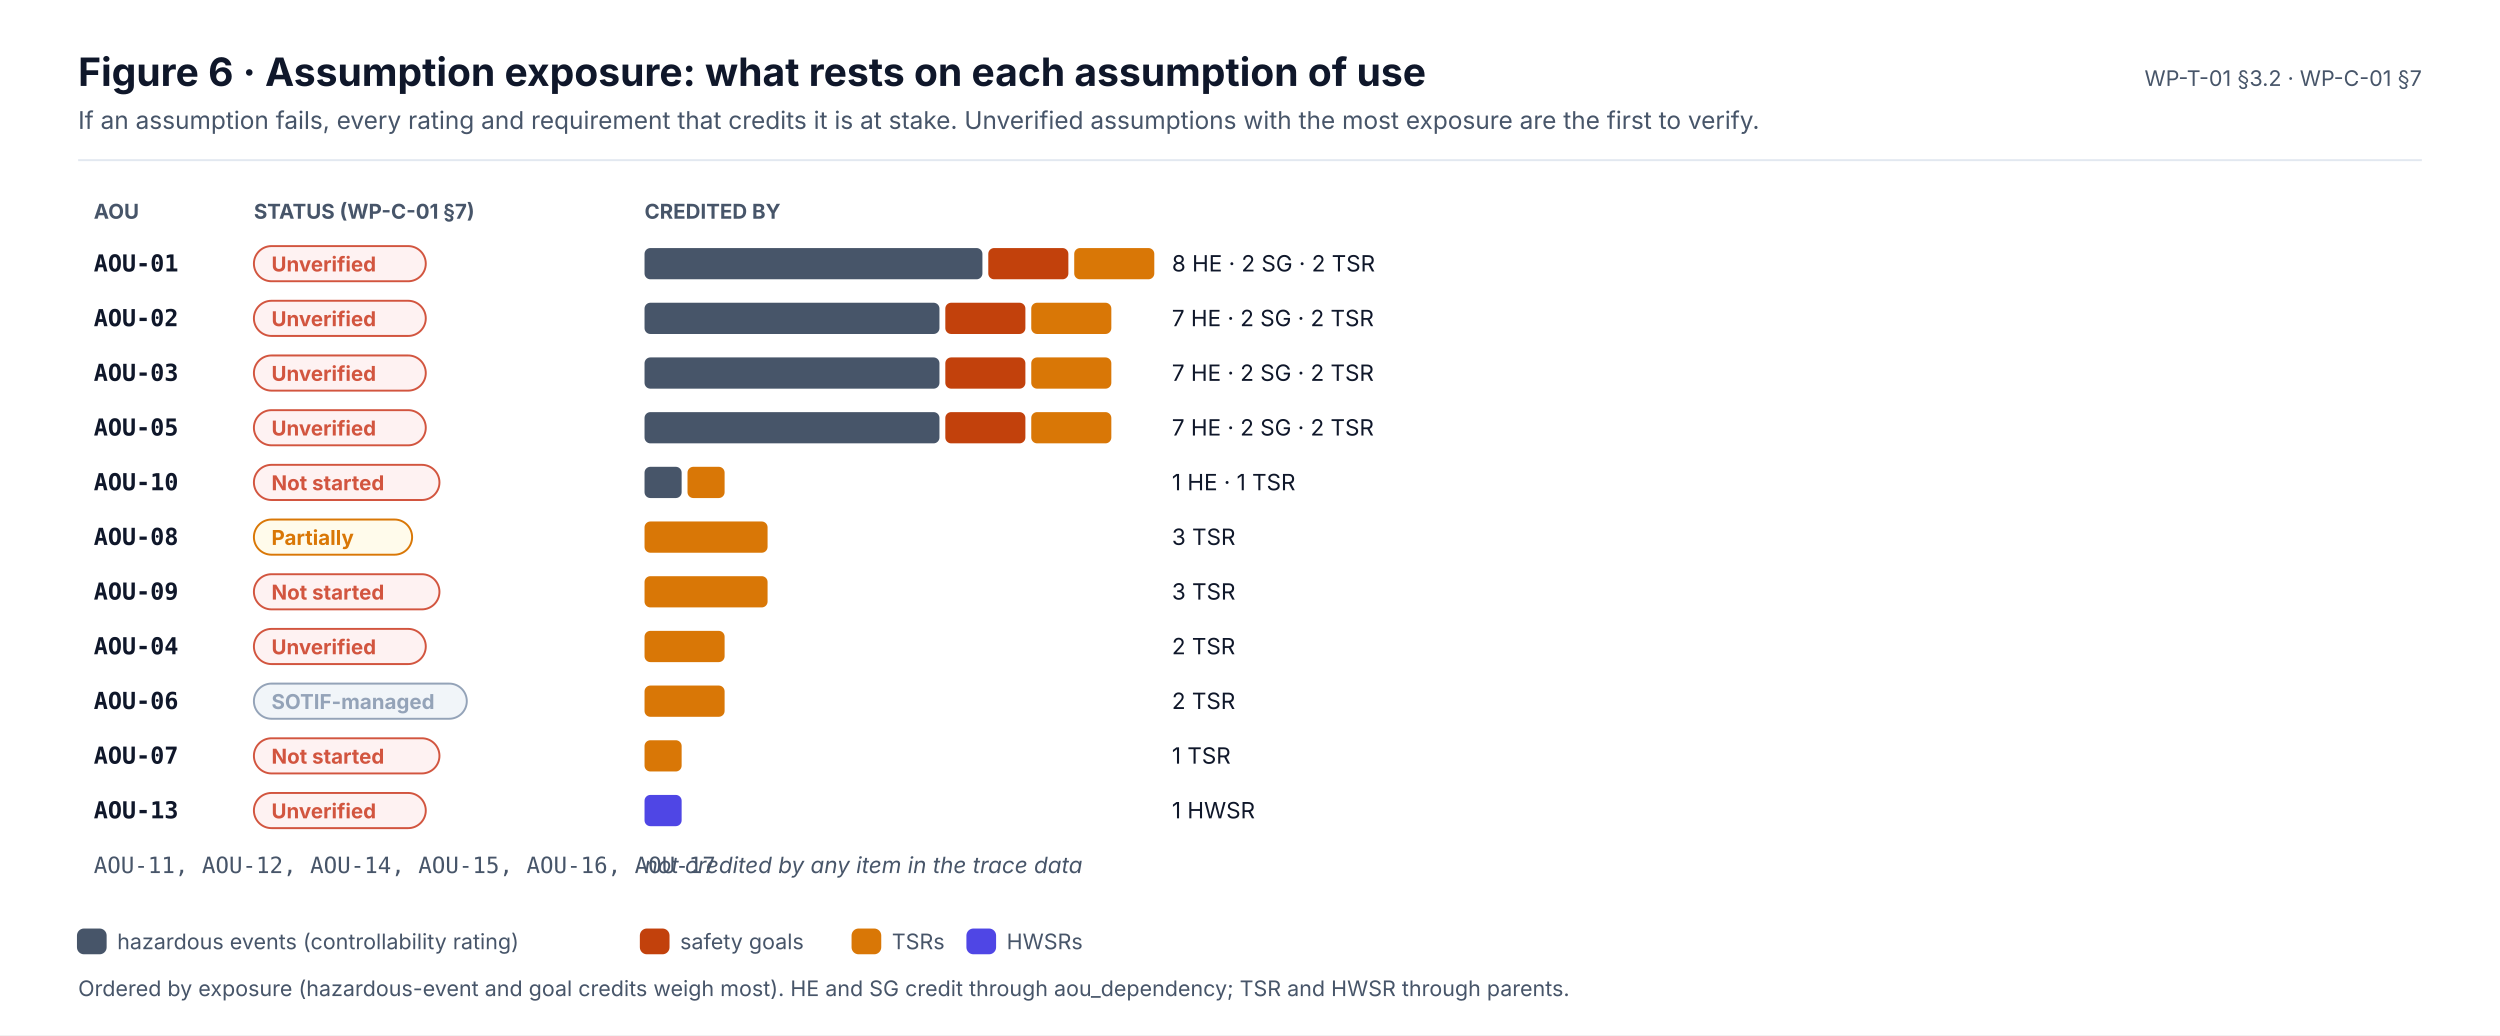
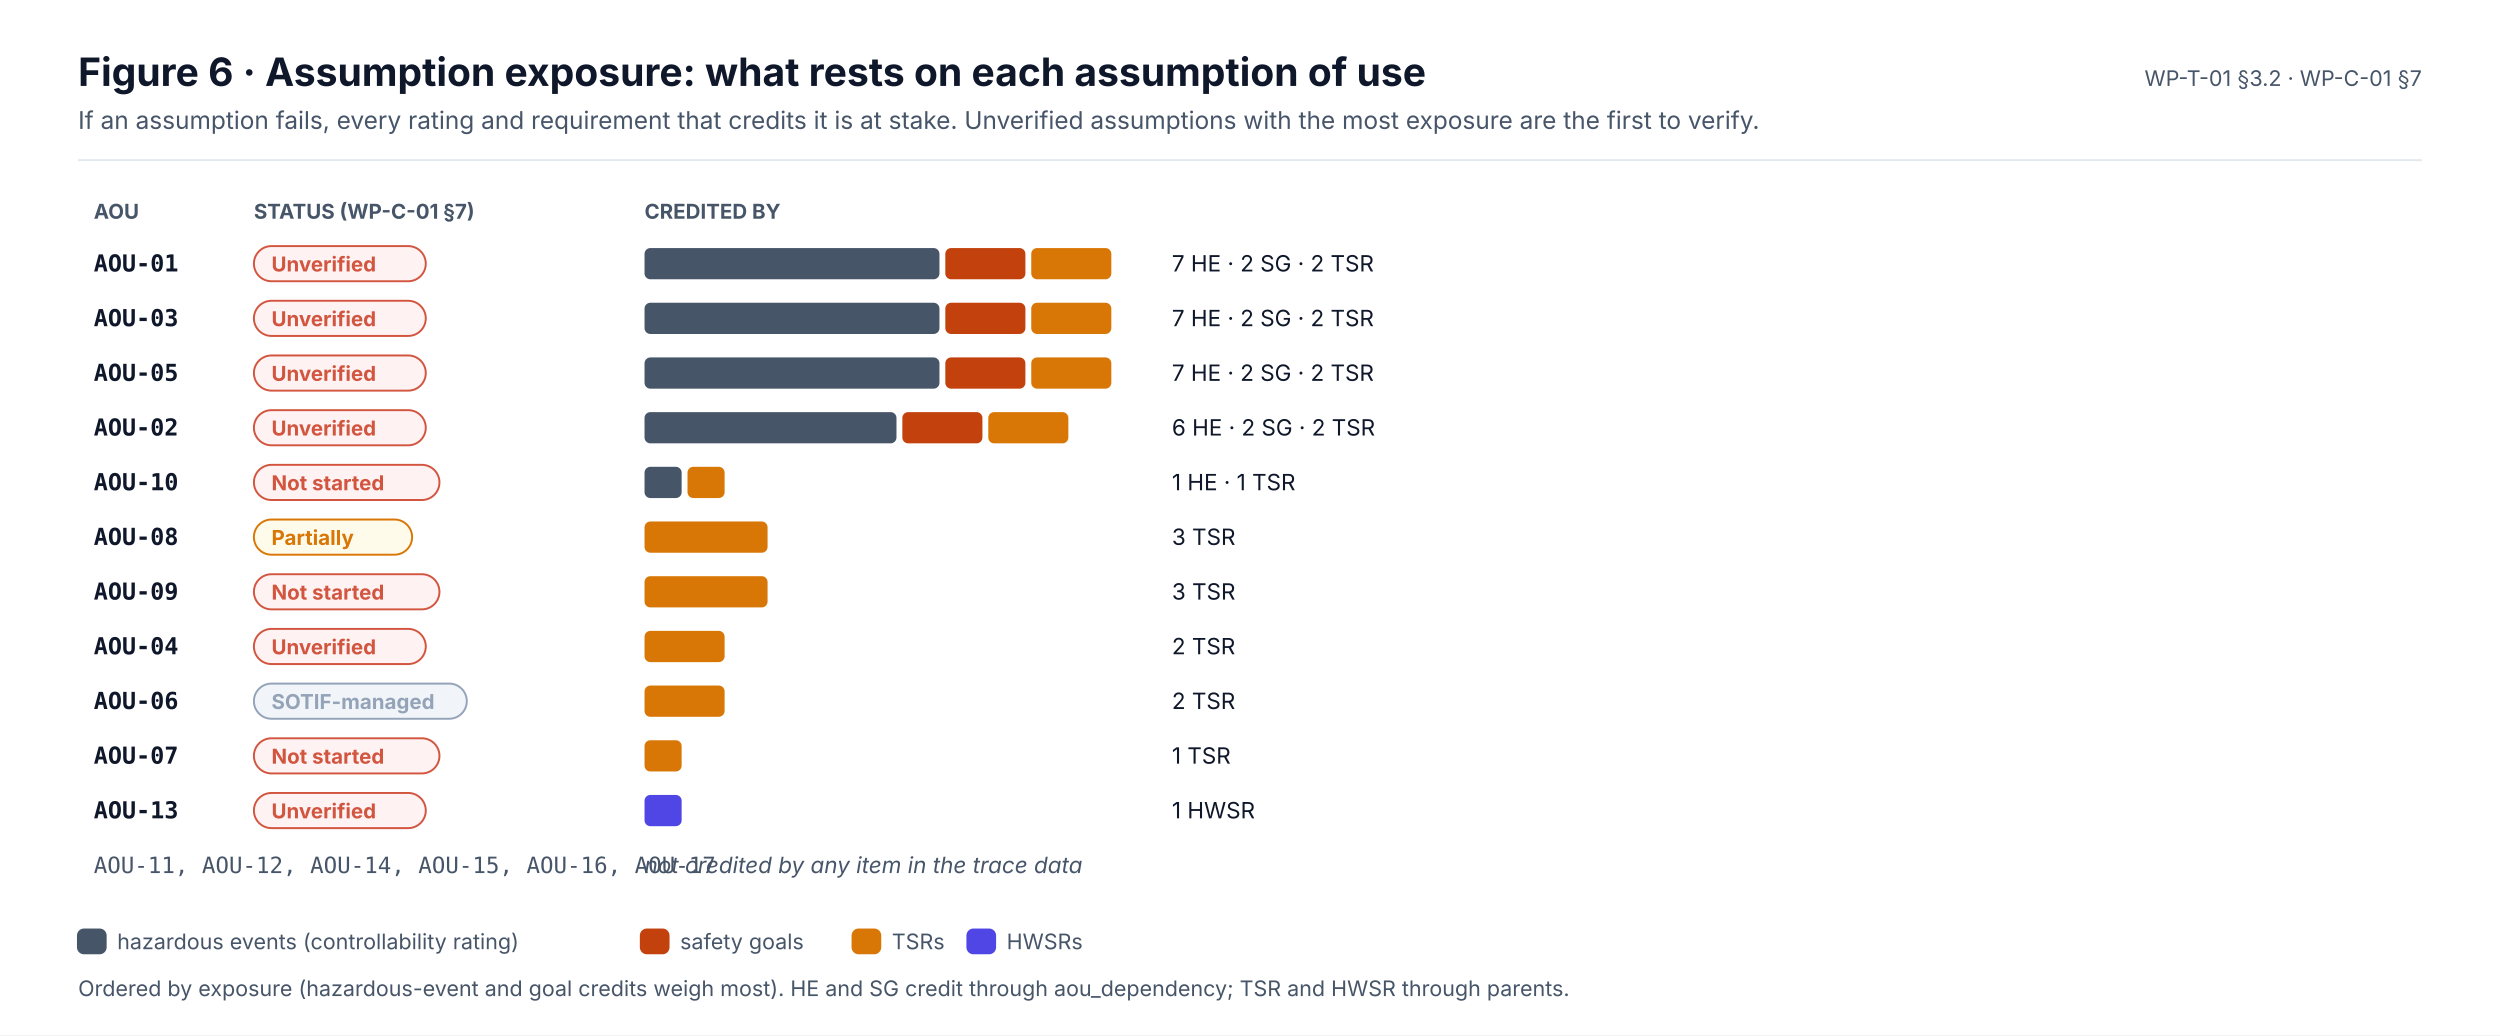
<svg xmlns="http://www.w3.org/2000/svg" width="1280" height="530" viewBox="0 0 1280 530" font-family="Inter, 'Segoe UI', Helvetica, Arial, sans-serif" role="img">
  <defs>
    <marker id="ink" viewBox="0 0 10 10" refX="9" refY="5" markerWidth="7" markerHeight="7" orient="auto-start-reverse">
      <path d="M0,0 L10,5 L0,10 z" fill="#0F172A" />
    </marker>
    <marker id="muted" viewBox="0 0 10 10" refX="9" refY="5" markerWidth="7" markerHeight="7" orient="auto-start-reverse">
      <path d="M0,0 L10,5 L0,10 z" fill="#475569" />
    </marker>
    <marker id="faint" viewBox="0 0 10 10" refX="9" refY="5" markerWidth="7" markerHeight="7" orient="auto-start-reverse">
      <path d="M0,0 L10,5 L0,10 z" fill="#94A3B8" />
    </marker>
    <marker id="safety" viewBox="0 0 10 10" refX="9" refY="5" markerWidth="7" markerHeight="7" orient="auto-start-reverse">
      <path d="M0,0 L10,5 L0,10 z" fill="#C2410C" />
    </marker>
    <marker id="sw" viewBox="0 0 10 10" refX="9" refY="5" markerWidth="7" markerHeight="7" orient="auto-start-reverse">
      <path d="M0,0 L10,5 L0,10 z" fill="#0F766E" />
    </marker>
    <marker id="hw" viewBox="0 0 10 10" refX="9" refY="5" markerWidth="7" markerHeight="7" orient="auto-start-reverse">
      <path d="M0,0 L10,5 L0,10 z" fill="#4F46E5" />
    </marker>
    <marker id="aou" viewBox="0 0 10 10" refX="9" refY="5" markerWidth="7" markerHeight="7" orient="auto-start-reverse">
      <path d="M0,0 L10,5 L0,10 z" fill="#D97706" />
    </marker>
    <marker id="red" viewBox="0 0 10 10" refX="9" refY="5" markerWidth="7" markerHeight="7" orient="auto-start-reverse">
      <path d="M0,0 L10,5 L0,10 z" fill="#D2553F" />
    </marker>
  </defs>
  <rect x="0" y="0" width="1280" height="530" rx="0" fill="#FFFFFF" stroke="none" stroke-width="0" />
  <text x="40" y="44" font-size="20" fill="#0F172A" font-weight="700">Figure 6 · Assumption exposure: what rests on each assumption of use</text>
  <text x="40" y="66" font-size="12.5" fill="#475569">If an assumption fails, every rating and requirement that credits it is at stake. Unverified assumptions with the most exposure are the first to verify.</text>
  <text x="1240" y="44" font-size="11" fill="#475569" text-anchor="end">WP-T-01 §3.2 · WP-C-01 §7</text>
  <line x1="40" y1="82" x2="1240" y2="82" stroke="#E2E8F0" stroke-width="1" />
  <text x="48" y="112" font-size="10.5" fill="#475569" font-weight="700">AOU</text>
  <text x="130" y="112" font-size="10.5" fill="#475569" font-weight="700">STATUS (WP-C-01 §7)</text>
  <text x="330" y="112" font-size="10.5" fill="#475569" font-weight="700">CREDITED BY</text>
  <text x="48" y="139" font-size="12" fill="#0F172A" font-weight="700" font-family="'JetBrains Mono', 'SFMono-Regular', Menlo, Consolas, monospace">AOU-01</text>
  <rect x="130" y="126" width="88" height="18" rx="9" fill="#FEF2F2" stroke="#D2553F" stroke-width="1" />
  <text x="139" y="139" font-size="10.5" fill="#D2553F" font-weight="700">Unverified</text>
-   <rect x="330" y="127" width="173" height="16" rx="3" fill="#475569" stroke="none" stroke-width="0" />
-   <rect x="506" y="127" width="41" height="16" rx="3" fill="#C2410C" stroke="none" stroke-width="0" />
-   <rect x="550" y="127" width="41" height="16" rx="3" fill="#D97706" stroke="none" stroke-width="0" />
-   <text x="600" y="139" font-size="11.5" fill="#0F172A">8 HE · 2 SG · 2 TSR</text>
-   <text x="48" y="167" font-size="12" fill="#0F172A" font-weight="700" font-family="'JetBrains Mono', 'SFMono-Regular', Menlo, Consolas, monospace">AOU-02</text>
+   <rect x="330" y="127" width="151" height="16" rx="3" fill="#475569" stroke="none" stroke-width="0" />
+   <rect x="484" y="127" width="41" height="16" rx="3" fill="#C2410C" stroke="none" stroke-width="0" />
+   <rect x="528" y="127" width="41" height="16" rx="3" fill="#D97706" stroke="none" stroke-width="0" />
+   <text x="600" y="139" font-size="11.5" fill="#0F172A">7 HE · 2 SG · 2 TSR</text>
+   <text x="48" y="167" font-size="12" fill="#0F172A" font-weight="700" font-family="'JetBrains Mono', 'SFMono-Regular', Menlo, Consolas, monospace">AOU-03</text>
  <rect x="130" y="154" width="88" height="18" rx="9" fill="#FEF2F2" stroke="#D2553F" stroke-width="1" />
  <text x="139" y="167" font-size="10.5" fill="#D2553F" font-weight="700">Unverified</text>
  <rect x="330" y="155" width="151" height="16" rx="3" fill="#475569" stroke="none" stroke-width="0" />
  <rect x="484" y="155" width="41" height="16" rx="3" fill="#C2410C" stroke="none" stroke-width="0" />
  <rect x="528" y="155" width="41" height="16" rx="3" fill="#D97706" stroke="none" stroke-width="0" />
  <text x="600" y="167" font-size="11.5" fill="#0F172A">7 HE · 2 SG · 2 TSR</text>
-   <text x="48" y="195" font-size="12" fill="#0F172A" font-weight="700" font-family="'JetBrains Mono', 'SFMono-Regular', Menlo, Consolas, monospace">AOU-03</text>
+   <text x="48" y="195" font-size="12" fill="#0F172A" font-weight="700" font-family="'JetBrains Mono', 'SFMono-Regular', Menlo, Consolas, monospace">AOU-05</text>
  <rect x="130" y="182" width="88" height="18" rx="9" fill="#FEF2F2" stroke="#D2553F" stroke-width="1" />
  <text x="139" y="195" font-size="10.5" fill="#D2553F" font-weight="700">Unverified</text>
  <rect x="330" y="183" width="151" height="16" rx="3" fill="#475569" stroke="none" stroke-width="0" />
  <rect x="484" y="183" width="41" height="16" rx="3" fill="#C2410C" stroke="none" stroke-width="0" />
  <rect x="528" y="183" width="41" height="16" rx="3" fill="#D97706" stroke="none" stroke-width="0" />
  <text x="600" y="195" font-size="11.5" fill="#0F172A">7 HE · 2 SG · 2 TSR</text>
-   <text x="48" y="223" font-size="12" fill="#0F172A" font-weight="700" font-family="'JetBrains Mono', 'SFMono-Regular', Menlo, Consolas, monospace">AOU-05</text>
+   <text x="48" y="223" font-size="12" fill="#0F172A" font-weight="700" font-family="'JetBrains Mono', 'SFMono-Regular', Menlo, Consolas, monospace">AOU-02</text>
  <rect x="130" y="210" width="88" height="18" rx="9" fill="#FEF2F2" stroke="#D2553F" stroke-width="1" />
  <text x="139" y="223" font-size="10.5" fill="#D2553F" font-weight="700">Unverified</text>
-   <rect x="330" y="211" width="151" height="16" rx="3" fill="#475569" stroke="none" stroke-width="0" />
-   <rect x="484" y="211" width="41" height="16" rx="3" fill="#C2410C" stroke="none" stroke-width="0" />
-   <rect x="528" y="211" width="41" height="16" rx="3" fill="#D97706" stroke="none" stroke-width="0" />
-   <text x="600" y="223" font-size="11.5" fill="#0F172A">7 HE · 2 SG · 2 TSR</text>
+   <rect x="330" y="211" width="129" height="16" rx="3" fill="#475569" stroke="none" stroke-width="0" />
+   <rect x="462" y="211" width="41" height="16" rx="3" fill="#C2410C" stroke="none" stroke-width="0" />
+   <rect x="506" y="211" width="41" height="16" rx="3" fill="#D97706" stroke="none" stroke-width="0" />
+   <text x="600" y="223" font-size="11.5" fill="#0F172A">6 HE · 2 SG · 2 TSR</text>
  <text x="48" y="251" font-size="12" fill="#0F172A" font-weight="700" font-family="'JetBrains Mono', 'SFMono-Regular', Menlo, Consolas, monospace">AOU-10</text>
  <rect x="130" y="238" width="95" height="18" rx="9" fill="#FEF2F2" stroke="#D2553F" stroke-width="1" />
  <text x="139" y="251" font-size="10.5" fill="#D2553F" font-weight="700">Not started</text>
  <rect x="330" y="239" width="19" height="16" rx="3" fill="#475569" stroke="none" stroke-width="0" />
  <rect x="352" y="239" width="19" height="16" rx="3" fill="#D97706" stroke="none" stroke-width="0" />
  <text x="600" y="251" font-size="11.5" fill="#0F172A">1 HE · 1 TSR</text>
  <text x="48" y="279" font-size="12" fill="#0F172A" font-weight="700" font-family="'JetBrains Mono', 'SFMono-Regular', Menlo, Consolas, monospace">AOU-08</text>
  <rect x="130" y="266" width="81" height="18" rx="9" fill="#FFFBEB" stroke="#D97706" stroke-width="1" />
  <text x="139" y="279" font-size="10.5" fill="#D97706" font-weight="700">Partially</text>
  <rect x="330" y="267" width="63" height="16" rx="3" fill="#D97706" stroke="none" stroke-width="0" />
  <text x="600" y="279" font-size="11.5" fill="#0F172A">3 TSR</text>
  <text x="48" y="307" font-size="12" fill="#0F172A" font-weight="700" font-family="'JetBrains Mono', 'SFMono-Regular', Menlo, Consolas, monospace">AOU-09</text>
  <rect x="130" y="294" width="95" height="18" rx="9" fill="#FEF2F2" stroke="#D2553F" stroke-width="1" />
  <text x="139" y="307" font-size="10.5" fill="#D2553F" font-weight="700">Not started</text>
  <rect x="330" y="295" width="63" height="16" rx="3" fill="#D97706" stroke="none" stroke-width="0" />
  <text x="600" y="307" font-size="11.5" fill="#0F172A">3 TSR</text>
  <text x="48" y="335" font-size="12" fill="#0F172A" font-weight="700" font-family="'JetBrains Mono', 'SFMono-Regular', Menlo, Consolas, monospace">AOU-04</text>
  <rect x="130" y="322" width="88" height="18" rx="9" fill="#FEF2F2" stroke="#D2553F" stroke-width="1" />
  <text x="139" y="335" font-size="10.5" fill="#D2553F" font-weight="700">Unverified</text>
  <rect x="330" y="323" width="41" height="16" rx="3" fill="#D97706" stroke="none" stroke-width="0" />
  <text x="600" y="335" font-size="11.5" fill="#0F172A">2 TSR</text>
  <text x="48" y="363" font-size="12" fill="#0F172A" font-weight="700" font-family="'JetBrains Mono', 'SFMono-Regular', Menlo, Consolas, monospace">AOU-06</text>
  <rect x="130" y="350" width="109" height="18" rx="9" fill="#F1F5F9" stroke="#94A3B8" stroke-width="1" />
  <text x="139" y="363" font-size="10.5" fill="#94A3B8" font-weight="700">SOTIF-managed</text>
  <rect x="330" y="351" width="41" height="16" rx="3" fill="#D97706" stroke="none" stroke-width="0" />
  <text x="600" y="363" font-size="11.5" fill="#0F172A">2 TSR</text>
  <text x="48" y="391" font-size="12" fill="#0F172A" font-weight="700" font-family="'JetBrains Mono', 'SFMono-Regular', Menlo, Consolas, monospace">AOU-07</text>
  <rect x="130" y="378" width="95" height="18" rx="9" fill="#FEF2F2" stroke="#D2553F" stroke-width="1" />
  <text x="139" y="391" font-size="10.5" fill="#D2553F" font-weight="700">Not started</text>
  <rect x="330" y="379" width="19" height="16" rx="3" fill="#D97706" stroke="none" stroke-width="0" />
  <text x="600" y="391" font-size="11.5" fill="#0F172A">1 TSR</text>
  <text x="48" y="419" font-size="12" fill="#0F172A" font-weight="700" font-family="'JetBrains Mono', 'SFMono-Regular', Menlo, Consolas, monospace">AOU-13</text>
  <rect x="130" y="406" width="88" height="18" rx="9" fill="#FEF2F2" stroke="#D2553F" stroke-width="1" />
  <text x="139" y="419" font-size="10.5" fill="#D2553F" font-weight="700">Unverified</text>
  <rect x="330" y="407" width="19" height="16" rx="3" fill="#4F46E5" stroke="none" stroke-width="0" />
  <text x="600" y="419" font-size="11.5" fill="#0F172A">1 HWSR</text>
  <text x="48" y="447" font-size="11.5" fill="#475569" font-family="'JetBrains Mono', 'SFMono-Regular', Menlo, Consolas, monospace">AOU-11, AOU-12, AOU-14, AOU-15, AOU-16, AOU-17</text>
  <text x="330" y="447" font-size="11.5" fill="#475569" font-style="italic">not credited by any item in the trace data</text>
  <rect x="40" y="476" width="14" height="12" rx="3" fill="#475569" stroke="#475569" stroke-width="1.2" />
  <text x="60" y="486" font-size="11" fill="#475569">hazardous events (controllability rating)</text>
  <rect x="328.2" y="476" width="14" height="12" rx="3" fill="#C2410C" stroke="#C2410C" stroke-width="1.2" />
  <text x="348.2" y="486" font-size="11" fill="#475569">safety goals</text>
  <rect x="436.6" y="476" width="14" height="12" rx="3" fill="#D97706" stroke="#D97706" stroke-width="1.2" />
  <text x="456.6" y="486" font-size="11" fill="#475569">TSRs</text>
  <rect x="495.4" y="476" width="14" height="12" rx="3" fill="#4F46E5" stroke="#4F46E5" stroke-width="1.2" />
  <text x="515.4" y="486" font-size="11" fill="#475569">HWSRs</text>
  <text x="40" y="510" font-size="11" fill="#475569">Ordered by exposure (hazardous-event and goal credits weigh most). HE and SG credit through aou_dependency; TSR and HWSR through parents.</text>
</svg>
